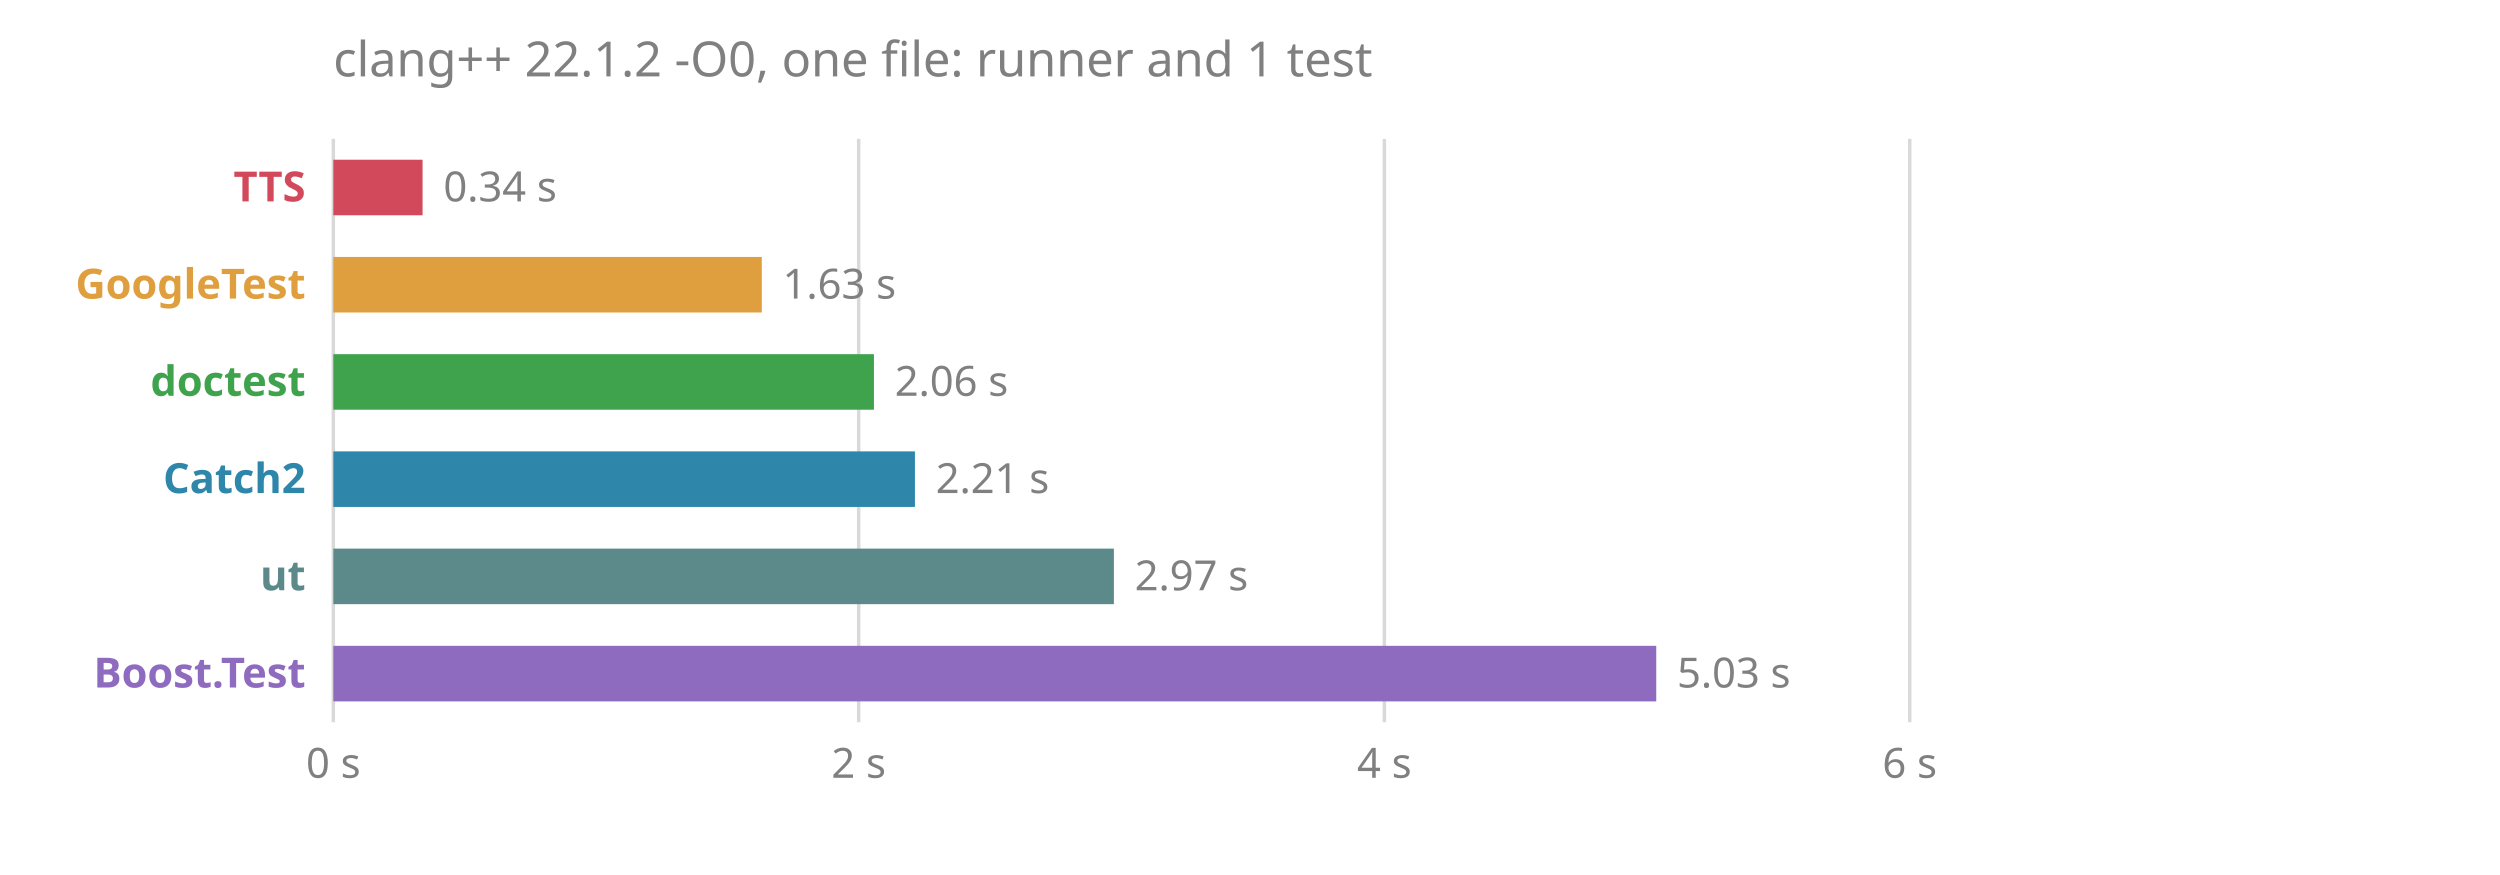
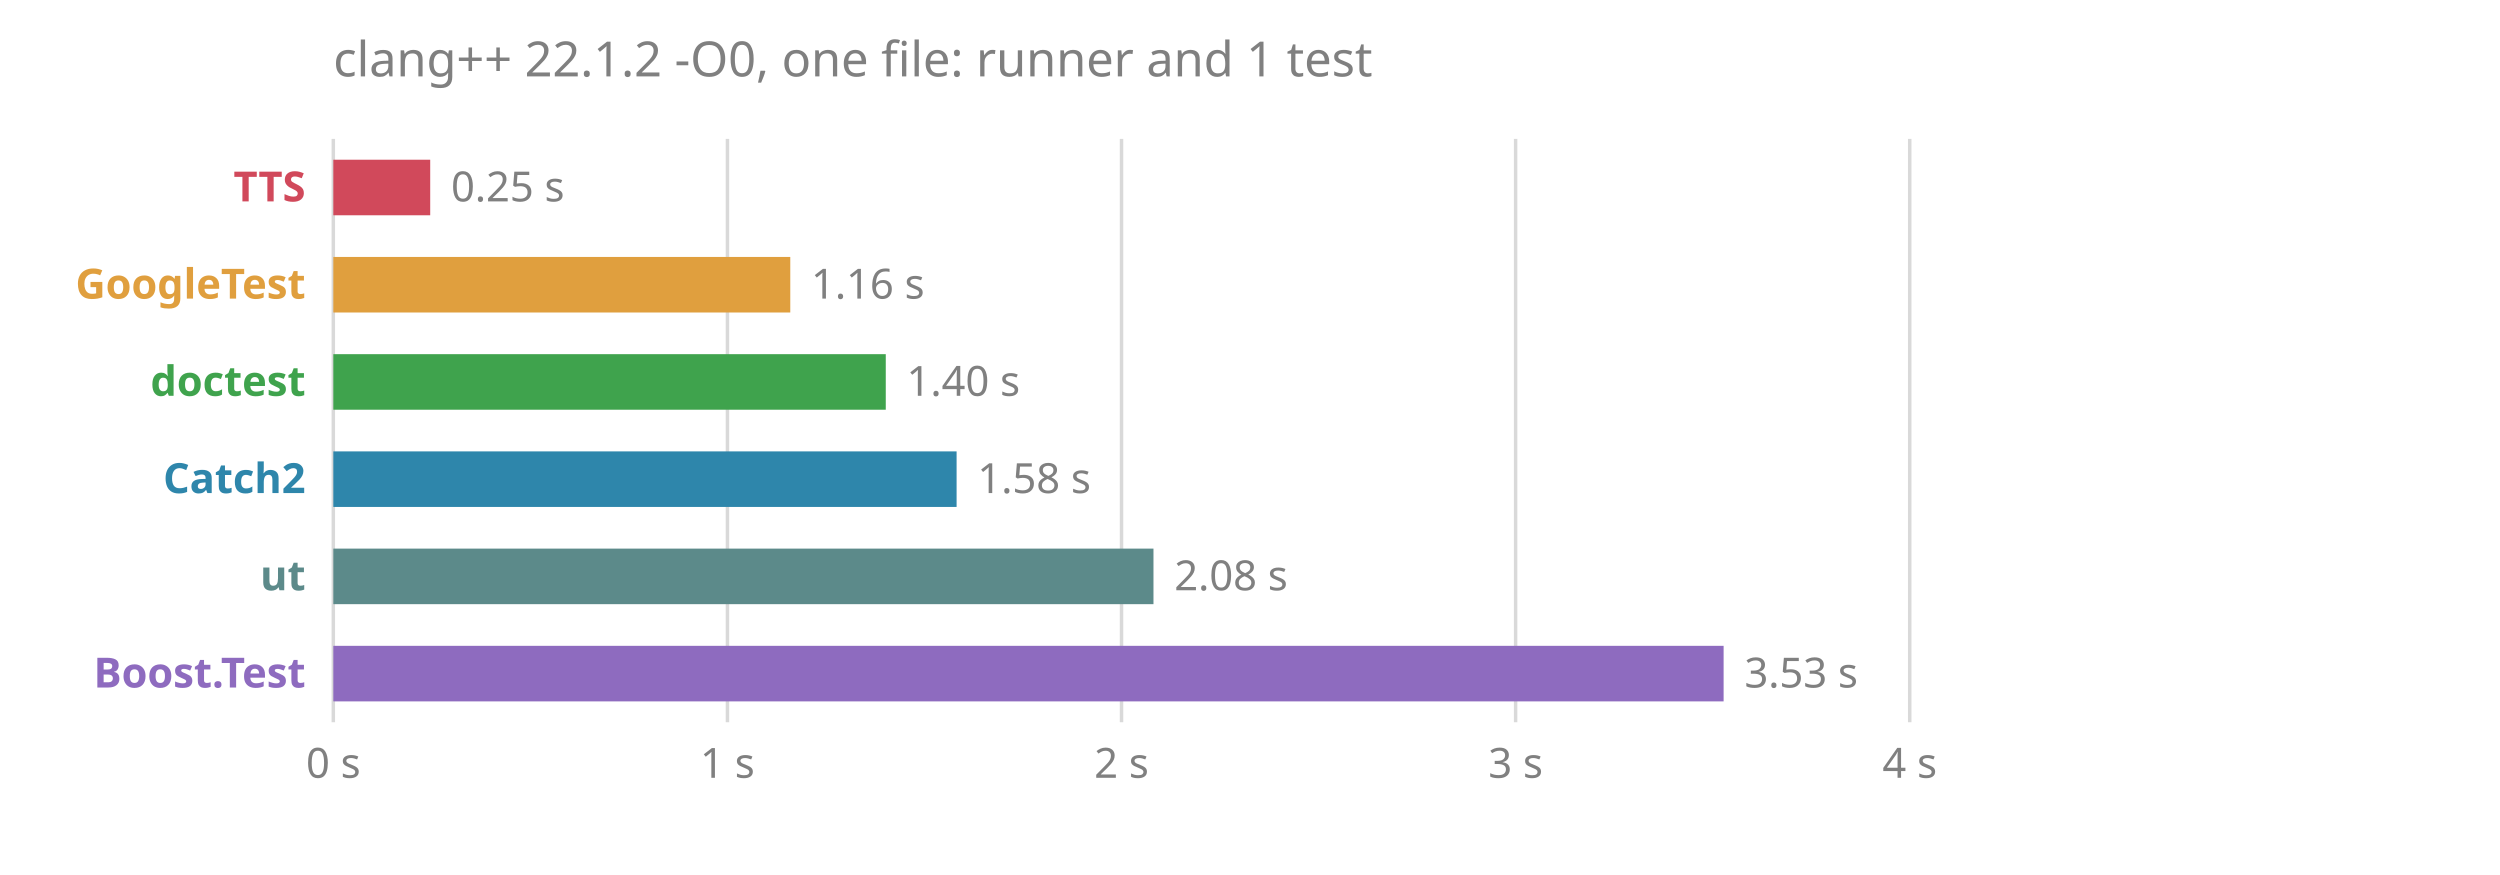
<svg xmlns="http://www.w3.org/2000/svg" viewBox="0 0 720 252" font-family="sans-serif" font-size="12">
  <text x="96" y="22" fill="#808080" font-size="14">clang++ 22.1.2 -O0, one file: runner and 1 test</text>
  <line x1="96.0" x2="96.0" y1="40" y2="208" stroke="#808080" stroke-opacity="0.3" />
  <text x="96.0" y="224" fill="#808080" text-anchor="middle">0 s</text>
-   <line x1="247.3" x2="247.3" y1="40" y2="208" stroke="#808080" stroke-opacity="0.3" />
-   <text x="247.3" y="224" fill="#808080" text-anchor="middle">2 s</text>
-   <line x1="398.7" x2="398.7" y1="40" y2="208" stroke="#808080" stroke-opacity="0.3" />
-   <text x="398.7" y="224" fill="#808080" text-anchor="middle">4 s</text>
+   <line x1="209.5" x2="209.5" y1="40" y2="208" stroke="#808080" stroke-opacity="0.3" />
+   <text x="209.5" y="224" fill="#808080" text-anchor="middle">1 s</text>
+   <line x1="323.0" x2="323.0" y1="40" y2="208" stroke="#808080" stroke-opacity="0.3" />
+   <text x="323.0" y="224" fill="#808080" text-anchor="middle">2 s</text>
+   <line x1="436.5" x2="436.5" y1="40" y2="208" stroke="#808080" stroke-opacity="0.3" />
+   <text x="436.5" y="224" fill="#808080" text-anchor="middle">3 s</text>
  <line x1="550.0" x2="550.0" y1="40" y2="208" stroke="#808080" stroke-opacity="0.3" />
-   <text x="550.0" y="224" fill="#808080" text-anchor="middle">6 s</text>
+   <text x="550.0" y="224" fill="#808080" text-anchor="middle">4 s</text>
  <text x="88" y="58" fill="#d1495b" font-weight="bold" text-anchor="end">TTS</text>
-   <rect x="96" y="46" width="25.7" height="16" fill="#d1495b" />
-   <text x="127.7" y="58" fill="#808080">0.34 s</text>
+   <rect x="96" y="46" width="27.9" height="16" fill="#d1495b" />
+   <text x="129.9" y="58" fill="#808080">0.25 s</text>
  <text x="88" y="86" fill="#e09f3e" font-weight="bold" text-anchor="end">GoogleTest</text>
-   <rect x="96" y="74" width="123.4" height="16" fill="#e09f3e" />
-   <text x="225.4" y="86" fill="#808080">1.63 s</text>
+   <rect x="96" y="74" width="131.6" height="16" fill="#e09f3e" />
+   <text x="233.6" y="86" fill="#808080">1.16 s</text>
  <text x="88" y="114" fill="#3fa34d" font-weight="bold" text-anchor="end">doctest</text>
-   <rect x="96" y="102" width="155.7" height="16" fill="#3fa34d" />
-   <text x="257.7" y="114" fill="#808080">2.06 s</text>
+   <rect x="96" y="102" width="159.1" height="16" fill="#3fa34d" />
+   <text x="261.1" y="114" fill="#808080">1.40 s</text>
  <text x="88" y="142" fill="#2e86ab" font-weight="bold" text-anchor="end">Catch2</text>
-   <rect x="96" y="130" width="167.5" height="16" fill="#2e86ab" />
-   <text x="269.5" y="142" fill="#808080">2.21 s</text>
+   <rect x="96" y="130" width="179.5" height="16" fill="#2e86ab" />
+   <text x="281.5" y="142" fill="#808080">1.58 s</text>
  <text x="88" y="170" fill="#5c8a8a" font-weight="bold" text-anchor="end">ut</text>
-   <rect x="96" y="158" width="224.8" height="16" fill="#5c8a8a" />
-   <text x="326.8" y="170" fill="#808080">2.97 s</text>
+   <rect x="96" y="158" width="236.2" height="16" fill="#5c8a8a" />
+   <text x="338.2" y="170" fill="#808080">2.08 s</text>
  <text x="88" y="198" fill="#8e6bbf" font-weight="bold" text-anchor="end">Boost.Test</text>
-   <rect x="96" y="186" width="381.0" height="16" fill="#8e6bbf" />
-   <text x="483.0" y="198" fill="#808080">5.03 s</text>
+   <rect x="96" y="186" width="400.4" height="16" fill="#8e6bbf" />
+   <text x="502.4" y="198" fill="#808080">3.53 s</text>
</svg>
